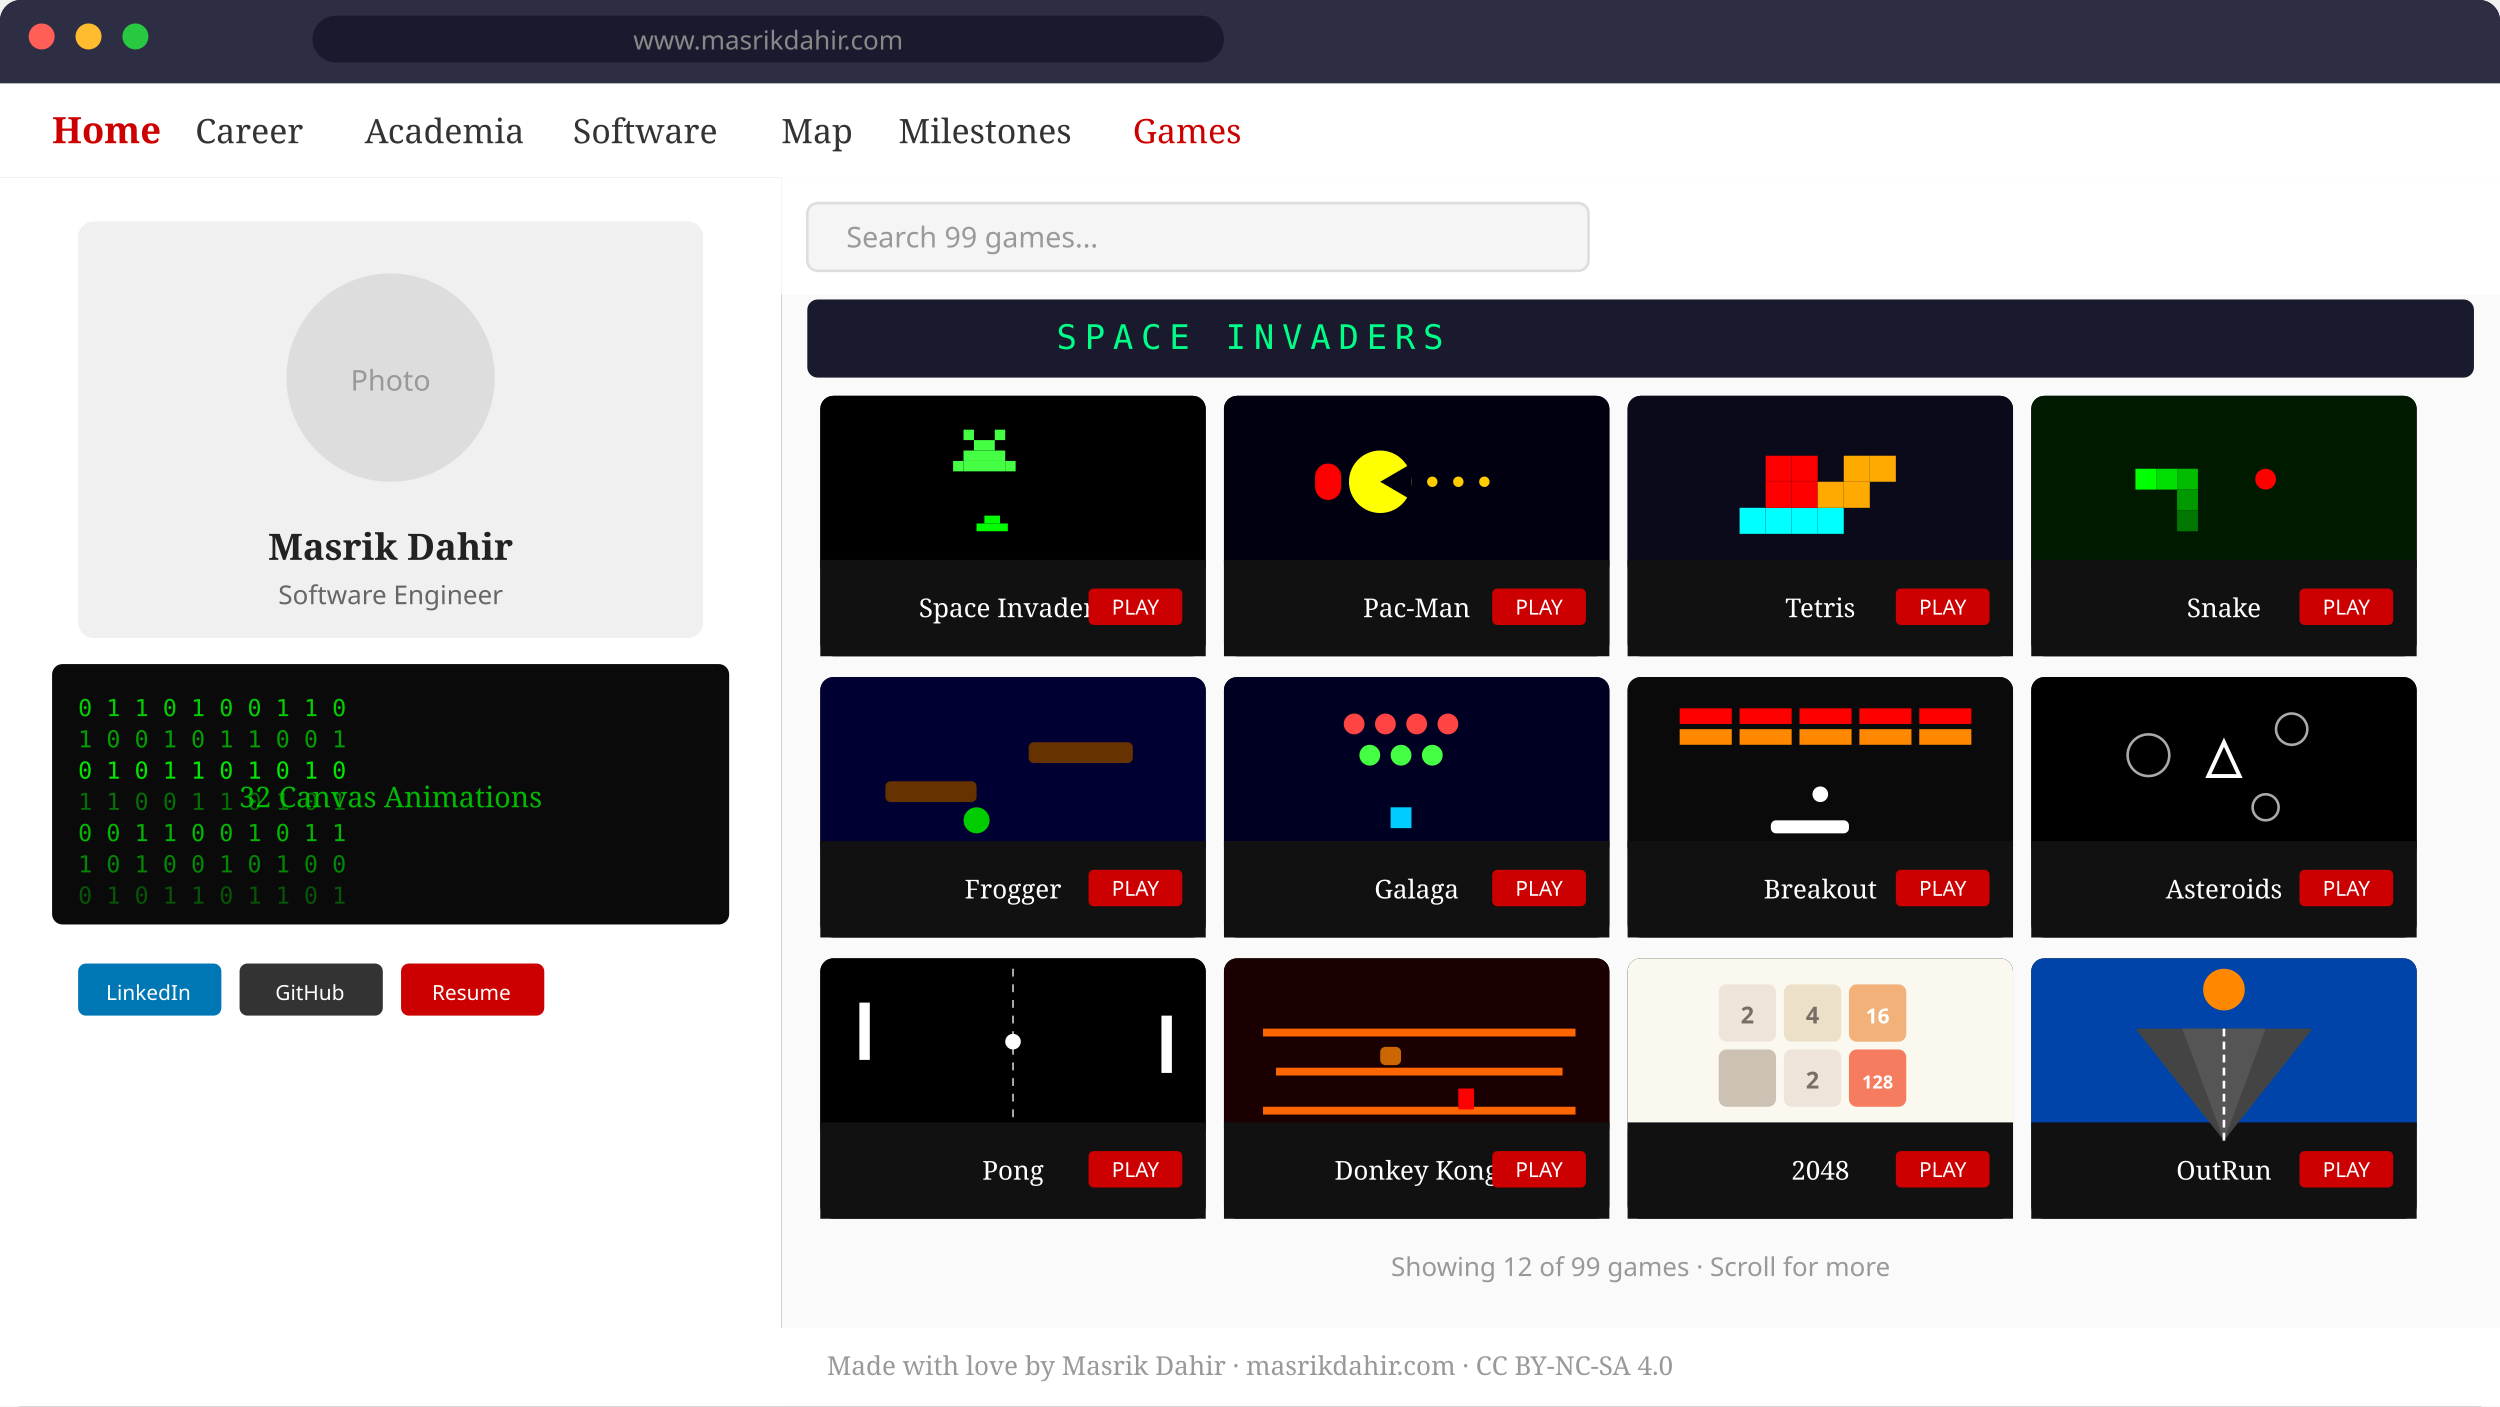
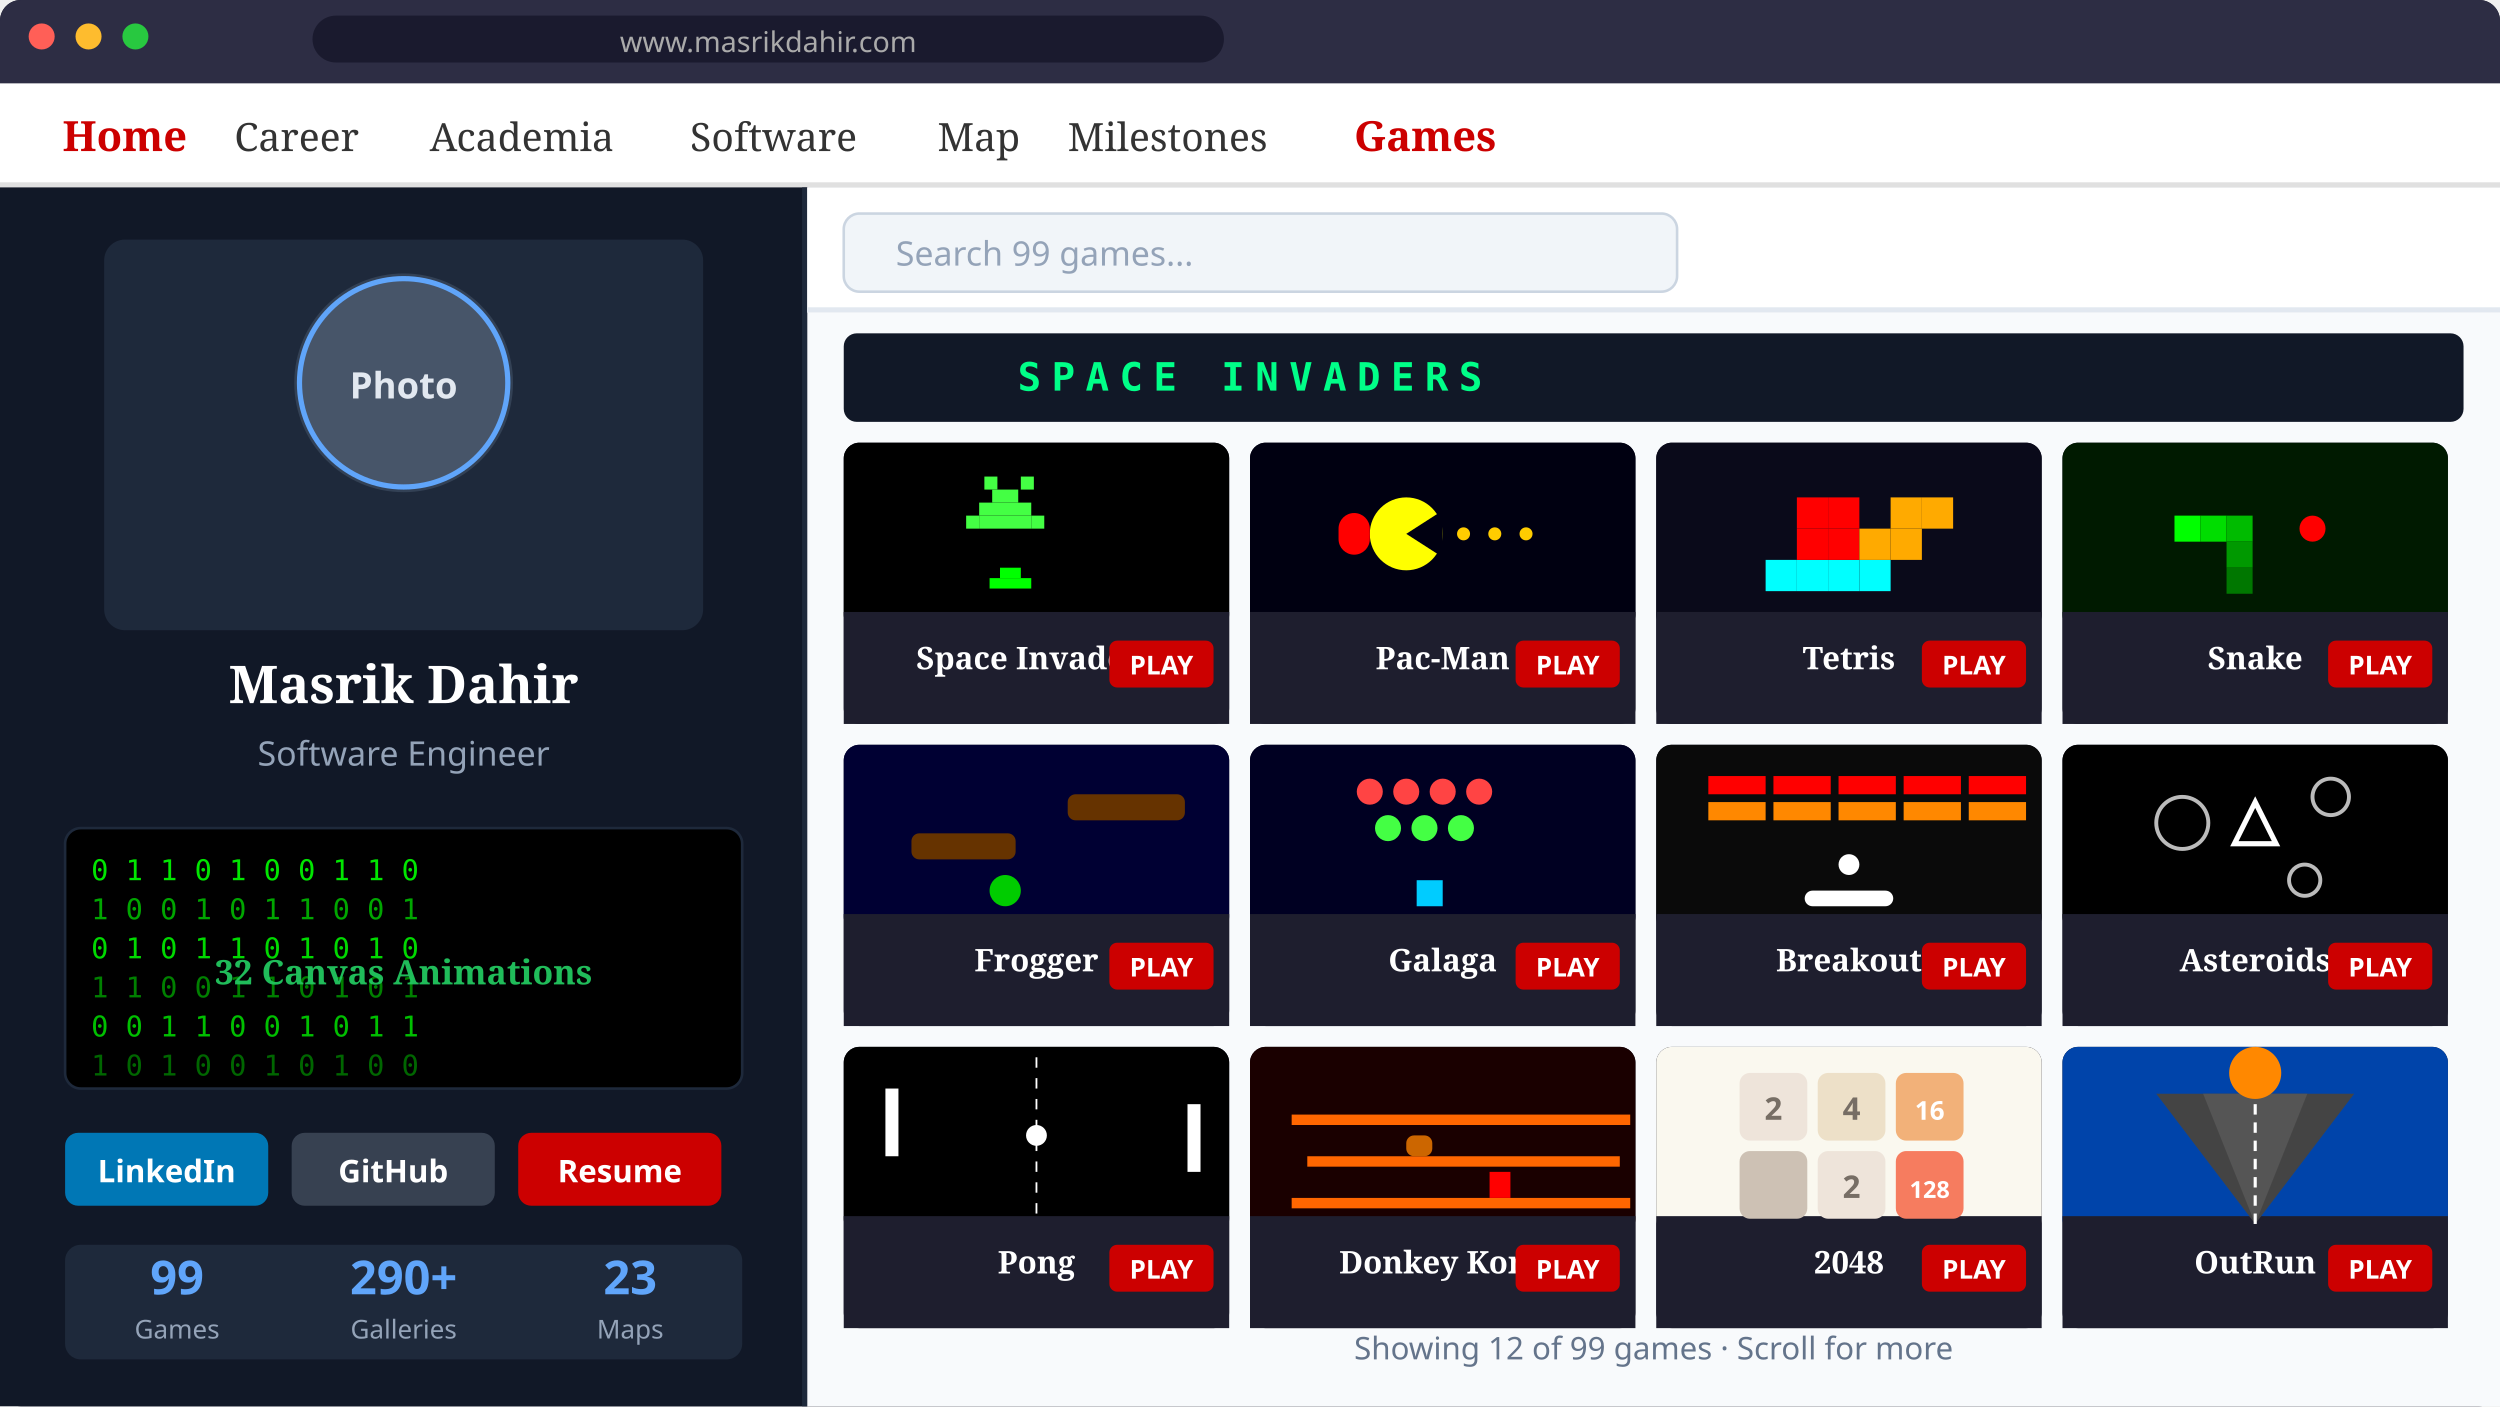
<svg xmlns="http://www.w3.org/2000/svg" width="960" height="540" viewBox="0 0 960 540">
  <rect width="960" height="540" rx="8" fill="#1a1a2e" />
  <rect y="0" width="960" height="32" rx="8" fill="#2d2d44" />
  <rect y="16" width="960" height="16" fill="#2d2d44" />
  <circle cx="16" cy="14" r="5" fill="#ff5f57" />
  <circle cx="34" cy="14" r="5" fill="#febc2e" />
  <circle cx="52" cy="14" r="5" fill="#28c840" />
  <rect x="120" y="6" width="350" height="18" rx="9" fill="#1a1a2e" />
-   <text x="295" y="19" font-family="'Segoe UI',sans-serif" font-size="10" fill="#888" text-anchor="middle">www.masrikdahir.com</text>
-   <rect x="0" y="32" width="960" height="36" fill="#ffffff" />
-   <text x="20" y="55" font-family="Georgia,serif" font-size="14" font-weight="700" fill="#cc0000">Home</text>
-   <text x="75" y="55" font-family="Georgia,serif" font-size="13" fill="#333">Career</text>
-   <text x="140" y="55" font-family="Georgia,serif" font-size="13" fill="#333">Academia</text>
-   <text x="220" y="55" font-family="Georgia,serif" font-size="13" fill="#333">Software</text>
-   <text x="300" y="55" font-family="Georgia,serif" font-size="13" fill="#333">Map</text>
-   <text x="345" y="55" font-family="Georgia,serif" font-size="13" fill="#333">Milestones</text>
-   <text x="435" y="55" font-family="Georgia,serif" font-size="13" fill="#cc0000">Games</text>
-   <rect x="0" y="68" width="300" height="472" fill="#ffffff" />
-   <rect x="30" y="85" width="240" height="160" rx="6" fill="#f0f0f0" />
-   <circle cx="150" cy="145" r="40" fill="#ddd" />
-   <text x="150" y="150" font-family="'Segoe UI',sans-serif" font-size="11" fill="#999" text-anchor="middle">Photo</text>
-   <text x="150" y="215" font-family="Georgia,serif" font-size="14" font-weight="700" fill="#222" text-anchor="middle">Masrik Dahir</text>
-   <text x="150" y="232" font-family="'Segoe UI',sans-serif" font-size="10" fill="#666" text-anchor="middle">Software Engineer</text>
-   <rect x="20" y="255" width="260" height="100" rx="4" fill="#0a0a0a" />
-   <text x="30" y="275" font-family="monospace" font-size="9" fill="#00ff00" opacity="0.8">0 1 1 0 1 0 0 1 1 0</text>
-   <text x="30" y="287" font-family="monospace" font-size="9" fill="#00ff00" opacity="0.6">1 0 0 1 0 1 1 0 0 1</text>
-   <text x="30" y="299" font-family="monospace" font-size="9" fill="#00ff00" opacity="0.9">0 1 0 1 1 0 1 0 1 0</text>
-   <text x="30" y="311" font-family="monospace" font-size="9" fill="#00ff00" opacity="0.4">1 1 0 0 1 1 0 1 0 1</text>
-   <text x="30" y="323" font-family="monospace" font-size="9" fill="#00ff00" opacity="0.7">0 0 1 1 0 0 1 0 1 1</text>
-   <text x="30" y="335" font-family="monospace" font-size="9" fill="#00ff00" opacity="0.5">1 0 1 0 0 1 0 1 0 0</text>
-   <text x="30" y="347" font-family="monospace" font-size="9" fill="#00ff00" opacity="0.3">0 1 0 1 1 0 1 1 0 1</text>
-   <text x="150" y="310" font-family="Georgia,serif" font-size="11" fill="#00cc00" text-anchor="middle" opacity="0.9">32 Canvas Animations</text>
-   <rect x="30" y="370" width="55" height="20" rx="3" fill="#0077b5" />
-   <text x="57" y="384" font-family="'Segoe UI',sans-serif" font-size="8" fill="#fff" text-anchor="middle">LinkedIn</text>
-   <rect x="92" y="370" width="55" height="20" rx="3" fill="#333" />
-   <text x="119" y="384" font-family="'Segoe UI',sans-serif" font-size="8" fill="#fff" text-anchor="middle">GitHub</text>
-   <rect x="154" y="370" width="55" height="20" rx="3" fill="#cc0000" />
-   <text x="181" y="384" font-family="'Segoe UI',sans-serif" font-size="8" fill="#fff" text-anchor="middle">Resume</text>
-   <rect x="300" y="68" width="660" height="472" fill="#fafafa" />
-   <rect x="300" y="68" width="660" height="45" fill="#ffffff" />
-   <rect x="310" y="78" width="300" height="26" rx="4" fill="#f5f5f5" stroke="#ddd" stroke-width="1" />
-   <text x="325" y="95" font-family="'Segoe UI',sans-serif" font-size="11" fill="#999">Search 99 games...</text>
-   <rect x="310" y="115" width="640" height="30" rx="4" fill="#1a1a2e" />
-   <text x="480" y="134" font-family="monospace" font-size="13" fill="#00ff88" text-anchor="middle" letter-spacing="3">SPACE INVADERS</text>
-   <rect x="315" y="152" width="148" height="100" rx="5" fill="#111" />
-   <rect x="315" y="152" width="148" height="70" rx="5" fill="#000" />
-   <rect x="315" y="215" width="148" height="37" fill="#111" />
-   <rect x="370" y="165" width="4" height="4" fill="#44ff44" />
-   <rect x="382" y="165" width="4" height="4" fill="#44ff44" />
-   <rect x="374" y="169" width="8" height="4" fill="#44ff44" />
-   <rect x="370" y="173" width="16" height="4" fill="#44ff44" />
-   <rect x="366" y="177" width="4" height="4" fill="#44ff44" />
-   <rect x="386" y="177" width="4" height="4" fill="#44ff44" />
-   <rect x="370" y="177" width="16" height="4" fill="#44ff44" />
-   <rect x="378" y="198" width="6" height="3" fill="#00ff00" />
-   <rect x="375" y="201" width="12" height="3" fill="#00ff00" />
-   <text x="389" y="237" font-family="Georgia,serif" font-size="10" fill="#fff" text-anchor="middle">Space Invaders</text>
-   <rect x="418" y="226" width="36" height="14" rx="2" fill="#cc0000" />
-   <text x="436" y="236" font-family="'Segoe UI',sans-serif" font-size="8" fill="#fff" text-anchor="middle">PLAY</text>
-   <rect x="470" y="152" width="148" height="100" rx="5" fill="#111" />
-   <rect x="470" y="152" width="148" height="70" rx="5" fill="#000011" />
-   <rect x="470" y="215" width="148" height="37" fill="#111" />
-   <circle cx="530" cy="185" r="12" fill="#ffff00" />
-   <path d="M530,185 L542,178 L542,192 Z" fill="#000011" />
-   <circle cx="550" cy="185" r="2" fill="#ffcc00" />
-   <circle cx="560" cy="185" r="2" fill="#ffcc00" />
-   <circle cx="570" cy="185" r="2" fill="#ffcc00" />
-   <rect x="505" y="178" width="10" height="14" rx="5" fill="#ff0000" />
-   <text x="544" y="237" font-family="Georgia,serif" font-size="10" fill="#fff" text-anchor="middle">Pac-Man</text>
-   <rect x="573" y="226" width="36" height="14" rx="2" fill="#cc0000" />
-   <text x="591" y="236" font-family="'Segoe UI',sans-serif" font-size="8" fill="#fff" text-anchor="middle">PLAY</text>
-   <rect x="625" y="152" width="148" height="100" rx="5" fill="#111" />
-   <rect x="625" y="152" width="148" height="70" rx="5" fill="#0a0a1a" />
-   <rect x="625" y="215" width="148" height="37" fill="#111" />
-   <rect x="668" y="195" width="10" height="10" fill="#00ffff" />
-   <rect x="678" y="195" width="10" height="10" fill="#00ffff" />
-   <rect x="688" y="195" width="10" height="10" fill="#00ffff" />
-   <rect x="698" y="195" width="10" height="10" fill="#00ffff" />
-   <rect x="678" y="185" width="10" height="10" fill="#ff0000" />
-   <rect x="688" y="185" width="10" height="10" fill="#ff0000" />
-   <rect x="678" y="175" width="10" height="10" fill="#ff0000" />
-   <rect x="688" y="175" width="10" height="10" fill="#ff0000" />
-   <rect x="698" y="185" width="10" height="10" fill="#ffaa00" />
-   <rect x="708" y="185" width="10" height="10" fill="#ffaa00" />
-   <rect x="708" y="175" width="10" height="10" fill="#ffaa00" />
-   <rect x="718" y="175" width="10" height="10" fill="#ffaa00" />
-   <text x="699" y="237" font-family="Georgia,serif" font-size="10" fill="#fff" text-anchor="middle">Tetris</text>
-   <rect x="728" y="226" width="36" height="14" rx="2" fill="#cc0000" />
-   <text x="746" y="236" font-family="'Segoe UI',sans-serif" font-size="8" fill="#fff" text-anchor="middle">PLAY</text>
-   <rect x="780" y="152" width="148" height="100" rx="5" fill="#111" />
-   <rect x="780" y="152" width="148" height="70" rx="5" fill="#001a00" />
-   <rect x="780" y="215" width="148" height="37" fill="#111" />
-   <rect x="820" y="180" width="8" height="8" fill="#00ff00" />
-   <rect x="828" y="180" width="8" height="8" fill="#00dd00" />
-   <rect x="836" y="180" width="8" height="8" fill="#00bb00" />
-   <rect x="836" y="188" width="8" height="8" fill="#009900" />
-   <rect x="836" y="196" width="8" height="8" fill="#007700" />
-   <circle cx="870" cy="184" r="4" fill="#ff0000" />
-   <text x="854" y="237" font-family="Georgia,serif" font-size="10" fill="#fff" text-anchor="middle">Snake</text>
-   <rect x="883" y="226" width="36" height="14" rx="2" fill="#cc0000" />
-   <text x="901" y="236" font-family="'Segoe UI',sans-serif" font-size="8" fill="#fff" text-anchor="middle">PLAY</text>
-   <rect x="315" y="260" width="148" height="100" rx="5" fill="#111" />
-   <rect x="315" y="260" width="148" height="70" rx="5" fill="#000033" />
-   <rect x="315" y="323" width="148" height="37" fill="#111" />
-   <rect x="340" y="300" width="35" height="8" rx="2" fill="#663300" />
-   <rect x="395" y="285" width="40" height="8" rx="2" fill="#663300" />
-   <rect x="370" y="310" width="10" height="10" rx="5" fill="#00cc00" />
-   <text x="389" y="345" font-family="Georgia,serif" font-size="10" fill="#fff" text-anchor="middle">Frogger</text>
-   <rect x="418" y="334" width="36" height="14" rx="2" fill="#cc0000" />
-   <text x="436" y="344" font-family="'Segoe UI',sans-serif" font-size="8" fill="#fff" text-anchor="middle">PLAY</text>
-   <rect x="470" y="260" width="148" height="100" rx="5" fill="#111" />
-   <rect x="470" y="260" width="148" height="70" rx="5" fill="#000022" />
-   <rect x="470" y="323" width="148" height="37" fill="#111" />
-   <circle cx="520" cy="278" r="4" fill="#ff4444" />
-   <circle cx="532" cy="278" r="4" fill="#ff4444" />
-   <circle cx="544" cy="278" r="4" fill="#ff4444" />
-   <circle cx="556" cy="278" r="4" fill="#ff4444" />
-   <circle cx="526" cy="290" r="4" fill="#44ff44" />
-   <circle cx="538" cy="290" r="4" fill="#44ff44" />
-   <circle cx="550" cy="290" r="4" fill="#44ff44" />
-   <rect x="534" y="310" width="8" height="8" fill="#00ccff" />
-   <text x="544" y="345" font-family="Georgia,serif" font-size="10" fill="#fff" text-anchor="middle">Galaga</text>
-   <rect x="573" y="334" width="36" height="14" rx="2" fill="#cc0000" />
-   <text x="591" y="344" font-family="'Segoe UI',sans-serif" font-size="8" fill="#fff" text-anchor="middle">PLAY</text>
-   <rect x="625" y="260" width="148" height="100" rx="5" fill="#111" />
-   <rect x="625" y="260" width="148" height="70" rx="5" fill="#0a0a0a" />
-   <rect x="625" y="323" width="148" height="37" fill="#111" />
-   <rect x="645" y="272" width="20" height="6" fill="#ff0000" />
-   <rect x="668" y="272" width="20" height="6" fill="#ff0000" />
-   <rect x="691" y="272" width="20" height="6" fill="#ff0000" />
-   <rect x="714" y="272" width="20" height="6" fill="#ff0000" />
-   <rect x="737" y="272" width="20" height="6" fill="#ff0000" />
-   <rect x="645" y="280" width="20" height="6" fill="#ff8800" />
-   <rect x="668" y="280" width="20" height="6" fill="#ff8800" />
-   <rect x="691" y="280" width="20" height="6" fill="#ff8800" />
-   <rect x="714" y="280" width="20" height="6" fill="#ff8800" />
-   <rect x="737" y="280" width="20" height="6" fill="#ff8800" />
-   <rect x="680" y="315" width="30" height="5" rx="2" fill="#fff" />
-   <circle cx="699" cy="305" r="3" fill="#fff" />
-   <text x="699" y="345" font-family="Georgia,serif" font-size="10" fill="#fff" text-anchor="middle">Breakout</text>
-   <rect x="728" y="334" width="36" height="14" rx="2" fill="#cc0000" />
-   <text x="746" y="344" font-family="'Segoe UI',sans-serif" font-size="8" fill="#fff" text-anchor="middle">PLAY</text>
-   <rect x="780" y="260" width="148" height="100" rx="5" fill="#111" />
-   <rect x="780" y="260" width="148" height="70" rx="5" fill="#000" />
-   <rect x="780" y="323" width="148" height="37" fill="#111" />
-   <polygon points="854,285 848,298 860,298" fill="none" stroke="#fff" stroke-width="1.5" />
-   <circle cx="825" cy="290" r="8" fill="none" stroke="#aaa" stroke-width="1" />
-   <circle cx="880" cy="280" r="6" fill="none" stroke="#aaa" stroke-width="1" />
-   <circle cx="870" cy="310" r="5" fill="none" stroke="#aaa" stroke-width="1" />
-   <text x="854" y="345" font-family="Georgia,serif" font-size="10" fill="#fff" text-anchor="middle">Asteroids</text>
-   <rect x="883" y="334" width="36" height="14" rx="2" fill="#cc0000" />
-   <text x="901" y="344" font-family="'Segoe UI',sans-serif" font-size="8" fill="#fff" text-anchor="middle">PLAY</text>
-   <rect x="315" y="368" width="148" height="100" rx="5" fill="#111" />
-   <rect x="315" y="368" width="148" height="70" rx="5" fill="#000" />
-   <rect x="315" y="431" width="148" height="37" fill="#111" />
-   <rect x="330" y="385" width="4" height="22" fill="#fff" />
-   <rect x="446" y="390" width="4" height="22" fill="#fff" />
-   <circle cx="389" cy="400" r="3" fill="#fff" />
-   <line x1="389" y1="372" x2="389" y2="430" stroke="#fff" stroke-width="0.5" stroke-dasharray="3,3" />
-   <text x="389" y="453" font-family="Georgia,serif" font-size="10" fill="#fff" text-anchor="middle">Pong</text>
-   <rect x="418" y="442" width="36" height="14" rx="2" fill="#cc0000" />
-   <text x="436" y="452" font-family="'Segoe UI',sans-serif" font-size="8" fill="#fff" text-anchor="middle">PLAY</text>
-   <rect x="470" y="368" width="148" height="100" rx="5" fill="#111" />
-   <rect x="470" y="368" width="148" height="70" rx="5" fill="#1a0000" />
-   <rect x="470" y="431" width="148" height="37" fill="#111" />
-   <rect x="485" y="425" width="120" height="3" fill="#ff6600" />
-   <rect x="490" y="410" width="110" height="3" fill="#ff6600" />
-   <rect x="485" y="395" width="120" height="3" fill="#ff6600" />
-   <rect x="530" y="402" width="8" height="7" rx="2" fill="#cc6600" />
-   <rect x="560" y="418" width="6" height="8" fill="#ff0000" />
-   <text x="544" y="453" font-family="Georgia,serif" font-size="10" fill="#fff" text-anchor="middle">Donkey Kong</text>
-   <rect x="573" y="442" width="36" height="14" rx="2" fill="#cc0000" />
-   <text x="591" y="452" font-family="'Segoe UI',sans-serif" font-size="8" fill="#fff" text-anchor="middle">PLAY</text>
-   <rect x="625" y="368" width="148" height="100" rx="5" fill="#111" />
-   <rect x="625" y="368" width="148" height="70" rx="5" fill="#faf8ef" />
-   <rect x="625" y="431" width="148" height="37" fill="#111" />
-   <rect x="660" y="378" width="22" height="22" rx="3" fill="#eee4da" />
-   <text x="671" y="393" font-family="'Segoe UI',sans-serif" font-size="9" font-weight="700" fill="#776e65" text-anchor="middle">2</text>
-   <rect x="685" y="378" width="22" height="22" rx="3" fill="#ede0c8" />
-   <text x="696" y="393" font-family="'Segoe UI',sans-serif" font-size="9" font-weight="700" fill="#776e65" text-anchor="middle">4</text>
-   <rect x="710" y="378" width="22" height="22" rx="3" fill="#f2b179" />
-   <text x="721" y="393" font-family="'Segoe UI',sans-serif" font-size="8" font-weight="700" fill="#fff" text-anchor="middle">16</text>
-   <rect x="660" y="403" width="22" height="22" rx="3" fill="#cdc1b4" />
-   <rect x="685" y="403" width="22" height="22" rx="3" fill="#eee4da" />
-   <text x="696" y="418" font-family="'Segoe UI',sans-serif" font-size="9" font-weight="700" fill="#776e65" text-anchor="middle">2</text>
-   <rect x="710" y="403" width="22" height="22" rx="3" fill="#f67c5f" />
-   <text x="721" y="418" font-family="'Segoe UI',sans-serif" font-size="7" font-weight="700" fill="#fff" text-anchor="middle">128</text>
-   <text x="699" y="453" font-family="Georgia,serif" font-size="10" fill="#fff" text-anchor="middle">2048</text>
-   <rect x="728" y="442" width="36" height="14" rx="2" fill="#cc0000" />
-   <text x="746" y="452" font-family="'Segoe UI',sans-serif" font-size="8" fill="#fff" text-anchor="middle">PLAY</text>
-   <rect x="780" y="368" width="148" height="100" rx="5" fill="#111" />
-   <rect x="780" y="368" width="148" height="70" rx="5" fill="#0044aa" />
-   <rect x="780" y="431" width="148" height="37" fill="#111" />
-   <polygon points="854,438 820,395 888,395" fill="#444" />
-   <polygon points="854,438 838,395 870,395" fill="#555" />
-   <line x1="854" y1="438" x2="854" y2="395" stroke="#fff" stroke-width="1" stroke-dasharray="3,2" />
-   <circle cx="854" cy="380" r="8" fill="#ff8800" />
-   <text x="854" y="453" font-family="Georgia,serif" font-size="10" fill="#fff" text-anchor="middle">OutRun</text>
-   <rect x="883" y="442" width="36" height="14" rx="2" fill="#cc0000" />
-   <text x="901" y="452" font-family="'Segoe UI',sans-serif" font-size="8" fill="#fff" text-anchor="middle">PLAY</text>
-   <text x="630" y="490" font-family="'Segoe UI',sans-serif" font-size="10" fill="#999" text-anchor="middle">Showing 12 of 99 games   ·   Scroll for more</text>
-   <rect x="0" y="510" width="960" height="30" fill="#ffffff" />
-   <text x="480" y="528" font-family="Georgia,serif" font-size="10" fill="#999" text-anchor="middle">Made with love by Masrik Dahir  ·  masrikdahir.com  ·  CC BY-NC-SA 4.0</text>
+   <text x="295" y="20" font-family="'Segoe UI',sans-serif" font-size="11" fill="#aaa" text-anchor="middle">www.masrikdahir.com</text>
+   <rect x="0" y="32" width="960" height="40" fill="#ffffff" />
+   <rect x="0" y="70" width="960" height="2" fill="#e0e0e0" />
+   <text x="24" y="58" font-family="Georgia,serif" font-size="16" font-weight="700" fill="#cc0000">Home</text>
+   <text x="90" y="58" font-family="Georgia,serif" font-size="15" fill="#333">Career</text>
+   <text x="165" y="58" font-family="Georgia,serif" font-size="15" fill="#333">Academia</text>
+   <text x="265" y="58" font-family="Georgia,serif" font-size="15" fill="#333">Software</text>
+   <text x="360" y="58" font-family="Georgia,serif" font-size="15" fill="#333">Map</text>
+   <text x="410" y="58" font-family="Georgia,serif" font-size="15" fill="#333">Milestones</text>
+   <text x="520" y="58" font-family="Georgia,serif" font-size="16" font-weight="700" fill="#cc0000">Games</text>
+   <rect x="0" y="72" width="310" height="468" fill="#111827" />
+   <rect x="308" y="72" width="2" height="468" fill="#1e293b" />
+   <rect x="40" y="92" width="230" height="150" rx="8" fill="#1e293b" />
+   <circle cx="155" cy="147" r="42" fill="#334155" />
+   <circle cx="155" cy="147" r="40" fill="#475569" stroke="#60a5fa" stroke-width="2" />
+   <text x="155" y="153" font-family="'Segoe UI',sans-serif" font-size="14" font-weight="600" fill="#e2e8f0" text-anchor="middle">Photo</text>
+   <text x="155" y="270" font-family="Georgia,serif" font-size="20" font-weight="700" fill="#ffffff" text-anchor="middle">Masrik Dahir</text>
+   <text x="155" y="294" font-family="'Segoe UI',sans-serif" font-size="13" fill="#94a3b8" text-anchor="middle">Software Engineer</text>
+   <rect x="25" y="318" width="260" height="100" rx="6" fill="#000000" stroke="#1e293b" stroke-width="1" />
+   <text x="35" y="338" font-family="monospace" font-size="11" fill="#00ff00" opacity="0.9">0 1 1 0 1 0 0 1 1 0</text>
+   <text x="35" y="353" font-family="monospace" font-size="11" fill="#00ff00" opacity="0.65">1 0 0 1 0 1 1 0 0 1</text>
+   <text x="35" y="368" font-family="monospace" font-size="11" fill="#00ff00" opacity="0.85">0 1 0 1 1 0 1 0 1 0</text>
+   <text x="35" y="383" font-family="monospace" font-size="11" fill="#00ff00" opacity="0.5">1 1 0 0 1 1 0 1 0 1</text>
+   <text x="35" y="398" font-family="monospace" font-size="11" fill="#00ff00" opacity="0.75">0 0 1 1 0 0 1 0 1 1</text>
+   <text x="35" y="413" font-family="monospace" font-size="11" fill="#00ff00" opacity="0.4">1 0 1 0 0 1 0 1 0 0</text>
+   <text x="155" y="378" font-family="Georgia,serif" font-size="13" font-weight="700" fill="#22c55e" text-anchor="middle" opacity="0.95">32 Canvas Animations</text>
+   <rect x="25" y="435" width="78" height="28" rx="5" fill="#0077b5" />
+   <text x="64" y="454" font-family="'Segoe UI',sans-serif" font-size="12" font-weight="600" fill="#fff" text-anchor="middle">LinkedIn</text>
+   <rect x="112" y="435" width="78" height="28" rx="5" fill="#374151" />
+   <text x="151" y="454" font-family="'Segoe UI',sans-serif" font-size="12" font-weight="600" fill="#fff" text-anchor="middle">GitHub</text>
+   <rect x="199" y="435" width="78" height="28" rx="5" fill="#cc0000" />
+   <text x="238" y="454" font-family="'Segoe UI',sans-serif" font-size="12" font-weight="600" fill="#fff" text-anchor="middle">Resume</text>
+   <rect x="25" y="478" width="260" height="44" rx="6" fill="#1e293b" />
+   <text x="68" y="497" font-family="'Segoe UI',sans-serif" font-size="18" font-weight="700" fill="#60a5fa" text-anchor="middle">99</text>
+   <text x="68" y="514" font-family="'Segoe UI',sans-serif" font-size="10" fill="#94a3b8" text-anchor="middle">Games</text>
+   <text x="155" y="497" font-family="'Segoe UI',sans-serif" font-size="18" font-weight="700" fill="#60a5fa" text-anchor="middle">290+</text>
+   <text x="155" y="514" font-family="'Segoe UI',sans-serif" font-size="10" fill="#94a3b8" text-anchor="middle">Galleries</text>
+   <text x="242" y="497" font-family="'Segoe UI',sans-serif" font-size="18" font-weight="700" fill="#60a5fa" text-anchor="middle">23</text>
+   <text x="242" y="514" font-family="'Segoe UI',sans-serif" font-size="10" fill="#94a3b8" text-anchor="middle">Maps</text>
+   <rect x="310" y="72" width="650" height="468" fill="#f8fafc" />
+   <rect x="310" y="72" width="650" height="48" fill="#ffffff" />
+   <rect x="310" y="118" width="650" height="2" fill="#e2e8f0" />
+   <rect x="324" y="82" width="320" height="30" rx="6" fill="#f1f5f9" stroke="#cbd5e1" stroke-width="1" />
+   <text x="344" y="102" font-family="'Segoe UI',sans-serif" font-size="13" fill="#94a3b8">Search 99 games...</text>
+   <rect x="324" y="128" width="622" height="34" rx="5" fill="#111827" />
+   <text x="480" y="150" font-family="monospace" font-size="15" font-weight="700" fill="#00ff88" text-anchor="middle" letter-spacing="4">SPACE INVADERS</text>
+   <rect x="324" y="170" width="148" height="108" rx="6" fill="#1e1e2e" />
+   <rect x="324" y="170" width="148" height="72" rx="6" fill="#000" />
+   <rect x="324" y="235" width="148" height="43" fill="#1e1e2e" />
+   <rect x="378" y="183" width="5" height="5" fill="#44ff44" />
+   <rect x="392" y="183" width="5" height="5" fill="#44ff44" />
+   <rect x="381" y="188" width="10" height="5" fill="#44ff44" />
+   <rect x="376" y="193" width="20" height="5" fill="#44ff44" />
+   <rect x="371" y="198" width="5" height="5" fill="#44ff44" />
+   <rect x="396" y="198" width="5" height="5" fill="#44ff44" />
+   <rect x="376" y="198" width="20" height="5" fill="#44ff44" />
+   <rect x="384" y="218" width="8" height="4" fill="#00ff00" />
+   <rect x="380" y="222" width="16" height="4" fill="#00ff00" />
+   <text x="398" y="257" font-family="Georgia,serif" font-size="12" font-weight="700" fill="#fff" text-anchor="middle">Space Invaders</text>
+   <rect x="426" y="246" width="40" height="18" rx="3" fill="#cc0000" />
+   <text x="446" y="259" font-family="'Segoe UI',sans-serif" font-size="10" font-weight="700" fill="#fff" text-anchor="middle">PLAY</text>
+   <rect x="480" y="170" width="148" height="108" rx="6" fill="#1e1e2e" />
+   <rect x="480" y="170" width="148" height="72" rx="6" fill="#000011" />
+   <rect x="480" y="235" width="148" height="43" fill="#1e1e2e" />
+   <circle cx="540" cy="205" r="14" fill="#ffff00" />
+   <path d="M540,205 L554,196 L554,214 Z" fill="#000011" />
+   <circle cx="562" cy="205" r="2.5" fill="#ffcc00" />
+   <circle cx="574" cy="205" r="2.5" fill="#ffcc00" />
+   <circle cx="586" cy="205" r="2.5" fill="#ffcc00" />
+   <rect x="514" y="197" width="12" height="16" rx="6" fill="#ff0000" />
+   <text x="554" y="257" font-family="Georgia,serif" font-size="12" font-weight="700" fill="#fff" text-anchor="middle">Pac-Man</text>
+   <rect x="582" y="246" width="40" height="18" rx="3" fill="#cc0000" />
+   <text x="602" y="259" font-family="'Segoe UI',sans-serif" font-size="10" font-weight="700" fill="#fff" text-anchor="middle">PLAY</text>
+   <rect x="636" y="170" width="148" height="108" rx="6" fill="#1e1e2e" />
+   <rect x="636" y="170" width="148" height="72" rx="6" fill="#0a0a1a" />
+   <rect x="636" y="235" width="148" height="43" fill="#1e1e2e" />
+   <rect x="678" y="215" width="12" height="12" fill="#00ffff" />
+   <rect x="690" y="215" width="12" height="12" fill="#00ffff" />
+   <rect x="702" y="215" width="12" height="12" fill="#00ffff" />
+   <rect x="714" y="215" width="12" height="12" fill="#00ffff" />
+   <rect x="690" y="203" width="12" height="12" fill="#ff0000" />
+   <rect x="702" y="203" width="12" height="12" fill="#ff0000" />
+   <rect x="690" y="191" width="12" height="12" fill="#ff0000" />
+   <rect x="702" y="191" width="12" height="12" fill="#ff0000" />
+   <rect x="714" y="203" width="12" height="12" fill="#ffaa00" />
+   <rect x="726" y="203" width="12" height="12" fill="#ffaa00" />
+   <rect x="726" y="191" width="12" height="12" fill="#ffaa00" />
+   <rect x="738" y="191" width="12" height="12" fill="#ffaa00" />
+   <text x="710" y="257" font-family="Georgia,serif" font-size="12" font-weight="700" fill="#fff" text-anchor="middle">Tetris</text>
+   <rect x="738" y="246" width="40" height="18" rx="3" fill="#cc0000" />
+   <text x="758" y="259" font-family="'Segoe UI',sans-serif" font-size="10" font-weight="700" fill="#fff" text-anchor="middle">PLAY</text>
+   <rect x="792" y="170" width="148" height="108" rx="6" fill="#1e1e2e" />
+   <rect x="792" y="170" width="148" height="72" rx="6" fill="#001a00" />
+   <rect x="792" y="235" width="148" height="43" fill="#1e1e2e" />
+   <rect x="835" y="198" width="10" height="10" fill="#00ff00" />
+   <rect x="845" y="198" width="10" height="10" fill="#00dd00" />
+   <rect x="855" y="198" width="10" height="10" fill="#00bb00" />
+   <rect x="855" y="208" width="10" height="10" fill="#009900" />
+   <rect x="855" y="218" width="10" height="10" fill="#007700" />
+   <circle cx="888" cy="203" r="5" fill="#ff0000" />
+   <text x="866" y="257" font-family="Georgia,serif" font-size="12" font-weight="700" fill="#fff" text-anchor="middle">Snake</text>
+   <rect x="894" y="246" width="40" height="18" rx="3" fill="#cc0000" />
+   <text x="914" y="259" font-family="'Segoe UI',sans-serif" font-size="10" font-weight="700" fill="#fff" text-anchor="middle">PLAY</text>
+   <rect x="324" y="286" width="148" height="108" rx="6" fill="#1e1e2e" />
+   <rect x="324" y="286" width="148" height="72" rx="6" fill="#000033" />
+   <rect x="324" y="351" width="148" height="43" fill="#1e1e2e" />
+   <rect x="350" y="320" width="40" height="10" rx="3" fill="#663300" />
+   <rect x="410" y="305" width="45" height="10" rx="3" fill="#663300" />
+   <rect x="380" y="336" width="12" height="12" rx="6" fill="#00cc00" />
+   <text x="398" y="373" font-family="Georgia,serif" font-size="12" font-weight="700" fill="#fff" text-anchor="middle">Frogger</text>
+   <rect x="426" y="362" width="40" height="18" rx="3" fill="#cc0000" />
+   <text x="446" y="375" font-family="'Segoe UI',sans-serif" font-size="10" font-weight="700" fill="#fff" text-anchor="middle">PLAY</text>
+   <rect x="480" y="286" width="148" height="108" rx="6" fill="#1e1e2e" />
+   <rect x="480" y="286" width="148" height="72" rx="6" fill="#000022" />
+   <rect x="480" y="351" width="148" height="43" fill="#1e1e2e" />
+   <circle cx="526" cy="304" r="5" fill="#ff4444" />
+   <circle cx="540" cy="304" r="5" fill="#ff4444" />
+   <circle cx="554" cy="304" r="5" fill="#ff4444" />
+   <circle cx="568" cy="304" r="5" fill="#ff4444" />
+   <circle cx="533" cy="318" r="5" fill="#44ff44" />
+   <circle cx="547" cy="318" r="5" fill="#44ff44" />
+   <circle cx="561" cy="318" r="5" fill="#44ff44" />
+   <rect x="544" y="338" width="10" height="10" fill="#00ccff" />
+   <text x="554" y="373" font-family="Georgia,serif" font-size="12" font-weight="700" fill="#fff" text-anchor="middle">Galaga</text>
+   <rect x="582" y="362" width="40" height="18" rx="3" fill="#cc0000" />
+   <text x="602" y="375" font-family="'Segoe UI',sans-serif" font-size="10" font-weight="700" fill="#fff" text-anchor="middle">PLAY</text>
+   <rect x="636" y="286" width="148" height="108" rx="6" fill="#1e1e2e" />
+   <rect x="636" y="286" width="148" height="72" rx="6" fill="#0a0a0a" />
+   <rect x="636" y="351" width="148" height="43" fill="#1e1e2e" />
+   <rect x="656" y="298" width="22" height="7" fill="#ff0000" />
+   <rect x="681" y="298" width="22" height="7" fill="#ff0000" />
+   <rect x="706" y="298" width="22" height="7" fill="#ff0000" />
+   <rect x="731" y="298" width="22" height="7" fill="#ff0000" />
+   <rect x="756" y="298" width="22" height="7" fill="#ff0000" />
+   <rect x="656" y="308" width="22" height="7" fill="#ff8800" />
+   <rect x="681" y="308" width="22" height="7" fill="#ff8800" />
+   <rect x="706" y="308" width="22" height="7" fill="#ff8800" />
+   <rect x="731" y="308" width="22" height="7" fill="#ff8800" />
+   <rect x="756" y="308" width="22" height="7" fill="#ff8800" />
+   <rect x="693" y="342" width="34" height="6" rx="3" fill="#fff" />
+   <circle cx="710" cy="332" r="4" fill="#fff" />
+   <text x="710" y="373" font-family="Georgia,serif" font-size="12" font-weight="700" fill="#fff" text-anchor="middle">Breakout</text>
+   <rect x="738" y="362" width="40" height="18" rx="3" fill="#cc0000" />
+   <text x="758" y="375" font-family="'Segoe UI',sans-serif" font-size="10" font-weight="700" fill="#fff" text-anchor="middle">PLAY</text>
+   <rect x="792" y="286" width="148" height="108" rx="6" fill="#1e1e2e" />
+   <rect x="792" y="286" width="148" height="72" rx="6" fill="#000" />
+   <rect x="792" y="351" width="148" height="43" fill="#1e1e2e" />
+   <polygon points="866,308 858,324 874,324" fill="none" stroke="#fff" stroke-width="2" />
+   <circle cx="838" cy="316" r="10" fill="none" stroke="#bbb" stroke-width="1.5" />
+   <circle cx="895" cy="306" r="7" fill="none" stroke="#bbb" stroke-width="1.5" />
+   <circle cx="885" cy="338" r="6" fill="none" stroke="#bbb" stroke-width="1.5" />
+   <text x="866" y="373" font-family="Georgia,serif" font-size="12" font-weight="700" fill="#fff" text-anchor="middle">Asteroids</text>
+   <rect x="894" y="362" width="40" height="18" rx="3" fill="#cc0000" />
+   <text x="914" y="375" font-family="'Segoe UI',sans-serif" font-size="10" font-weight="700" fill="#fff" text-anchor="middle">PLAY</text>
+   <rect x="324" y="402" width="148" height="108" rx="6" fill="#1e1e2e" />
+   <rect x="324" y="402" width="148" height="72" rx="6" fill="#000" />
+   <rect x="324" y="467" width="148" height="43" fill="#1e1e2e" />
+   <rect x="340" y="418" width="5" height="26" fill="#fff" />
+   <rect x="456" y="424" width="5" height="26" fill="#fff" />
+   <circle cx="398" cy="436" r="4" fill="#fff" />
+   <line x1="398" y1="406" x2="398" y2="468" stroke="#fff" stroke-width="0.7" stroke-dasharray="4,4" />
+   <text x="398" y="489" font-family="Georgia,serif" font-size="12" font-weight="700" fill="#fff" text-anchor="middle">Pong</text>
+   <rect x="426" y="478" width="40" height="18" rx="3" fill="#cc0000" />
+   <text x="446" y="491" font-family="'Segoe UI',sans-serif" font-size="10" font-weight="700" fill="#fff" text-anchor="middle">PLAY</text>
+   <rect x="480" y="402" width="148" height="108" rx="6" fill="#1e1e2e" />
+   <rect x="480" y="402" width="148" height="72" rx="6" fill="#1a0000" />
+   <rect x="480" y="467" width="148" height="43" fill="#1e1e2e" />
+   <rect x="496" y="460" width="130" height="4" fill="#ff6600" />
+   <rect x="502" y="444" width="120" height="4" fill="#ff6600" />
+   <rect x="496" y="428" width="130" height="4" fill="#ff6600" />
+   <rect x="540" y="436" width="10" height="8" rx="3" fill="#cc6600" />
+   <rect x="572" y="450" width="8" height="10" fill="#ff0000" />
+   <text x="554" y="489" font-family="Georgia,serif" font-size="12" font-weight="700" fill="#fff" text-anchor="middle">Donkey Kong</text>
+   <rect x="582" y="478" width="40" height="18" rx="3" fill="#cc0000" />
+   <text x="602" y="491" font-family="'Segoe UI',sans-serif" font-size="10" font-weight="700" fill="#fff" text-anchor="middle">PLAY</text>
+   <rect x="636" y="402" width="148" height="108" rx="6" fill="#1e1e2e" />
+   <rect x="636" y="402" width="148" height="72" rx="6" fill="#faf8ef" />
+   <rect x="636" y="467" width="148" height="43" fill="#1e1e2e" />
+   <rect x="668" y="412" width="26" height="26" rx="4" fill="#eee4da" />
+   <text x="681" y="430" font-family="'Segoe UI',sans-serif" font-size="12" font-weight="700" fill="#776e65" text-anchor="middle">2</text>
+   <rect x="698" y="412" width="26" height="26" rx="4" fill="#ede0c8" />
+   <text x="711" y="430" font-family="'Segoe UI',sans-serif" font-size="12" font-weight="700" fill="#776e65" text-anchor="middle">4</text>
+   <rect x="728" y="412" width="26" height="26" rx="4" fill="#f2b179" />
+   <text x="741" y="430" font-family="'Segoe UI',sans-serif" font-size="10" font-weight="700" fill="#fff" text-anchor="middle">16</text>
+   <rect x="668" y="442" width="26" height="26" rx="4" fill="#cdc1b4" />
+   <rect x="698" y="442" width="26" height="26" rx="4" fill="#eee4da" />
+   <text x="711" y="460" font-family="'Segoe UI',sans-serif" font-size="12" font-weight="700" fill="#776e65" text-anchor="middle">2</text>
+   <rect x="728" y="442" width="26" height="26" rx="4" fill="#f67c5f" />
+   <text x="741" y="460" font-family="'Segoe UI',sans-serif" font-size="9" font-weight="700" fill="#fff" text-anchor="middle">128</text>
+   <text x="710" y="489" font-family="Georgia,serif" font-size="12" font-weight="700" fill="#fff" text-anchor="middle">2048</text>
+   <rect x="738" y="478" width="40" height="18" rx="3" fill="#cc0000" />
+   <text x="758" y="491" font-family="'Segoe UI',sans-serif" font-size="10" font-weight="700" fill="#fff" text-anchor="middle">PLAY</text>
+   <rect x="792" y="402" width="148" height="108" rx="6" fill="#1e1e2e" />
+   <rect x="792" y="402" width="148" height="72" rx="6" fill="#0044aa" />
+   <rect x="792" y="467" width="148" height="43" fill="#1e1e2e" />
+   <polygon points="866,470 828,420 904,420" fill="#444" />
+   <polygon points="866,470 846,420 886,420" fill="#555" />
+   <line x1="866" y1="470" x2="866" y2="420" stroke="#fff" stroke-width="1.2" stroke-dasharray="4,3" />
+   <circle cx="866" cy="412" r="10" fill="#ff8800" />
+   <text x="866" y="489" font-family="Georgia,serif" font-size="12" font-weight="700" fill="#fff" text-anchor="middle">OutRun</text>
+   <rect x="894" y="478" width="40" height="18" rx="3" fill="#cc0000" />
+   <text x="914" y="491" font-family="'Segoe UI',sans-serif" font-size="10" font-weight="700" fill="#fff" text-anchor="middle">PLAY</text>
+   <text x="635" y="522" font-family="'Segoe UI',sans-serif" font-size="12" fill="#64748b" text-anchor="middle">Showing 12 of 99 games   ·   Scroll for more</text>
</svg>
